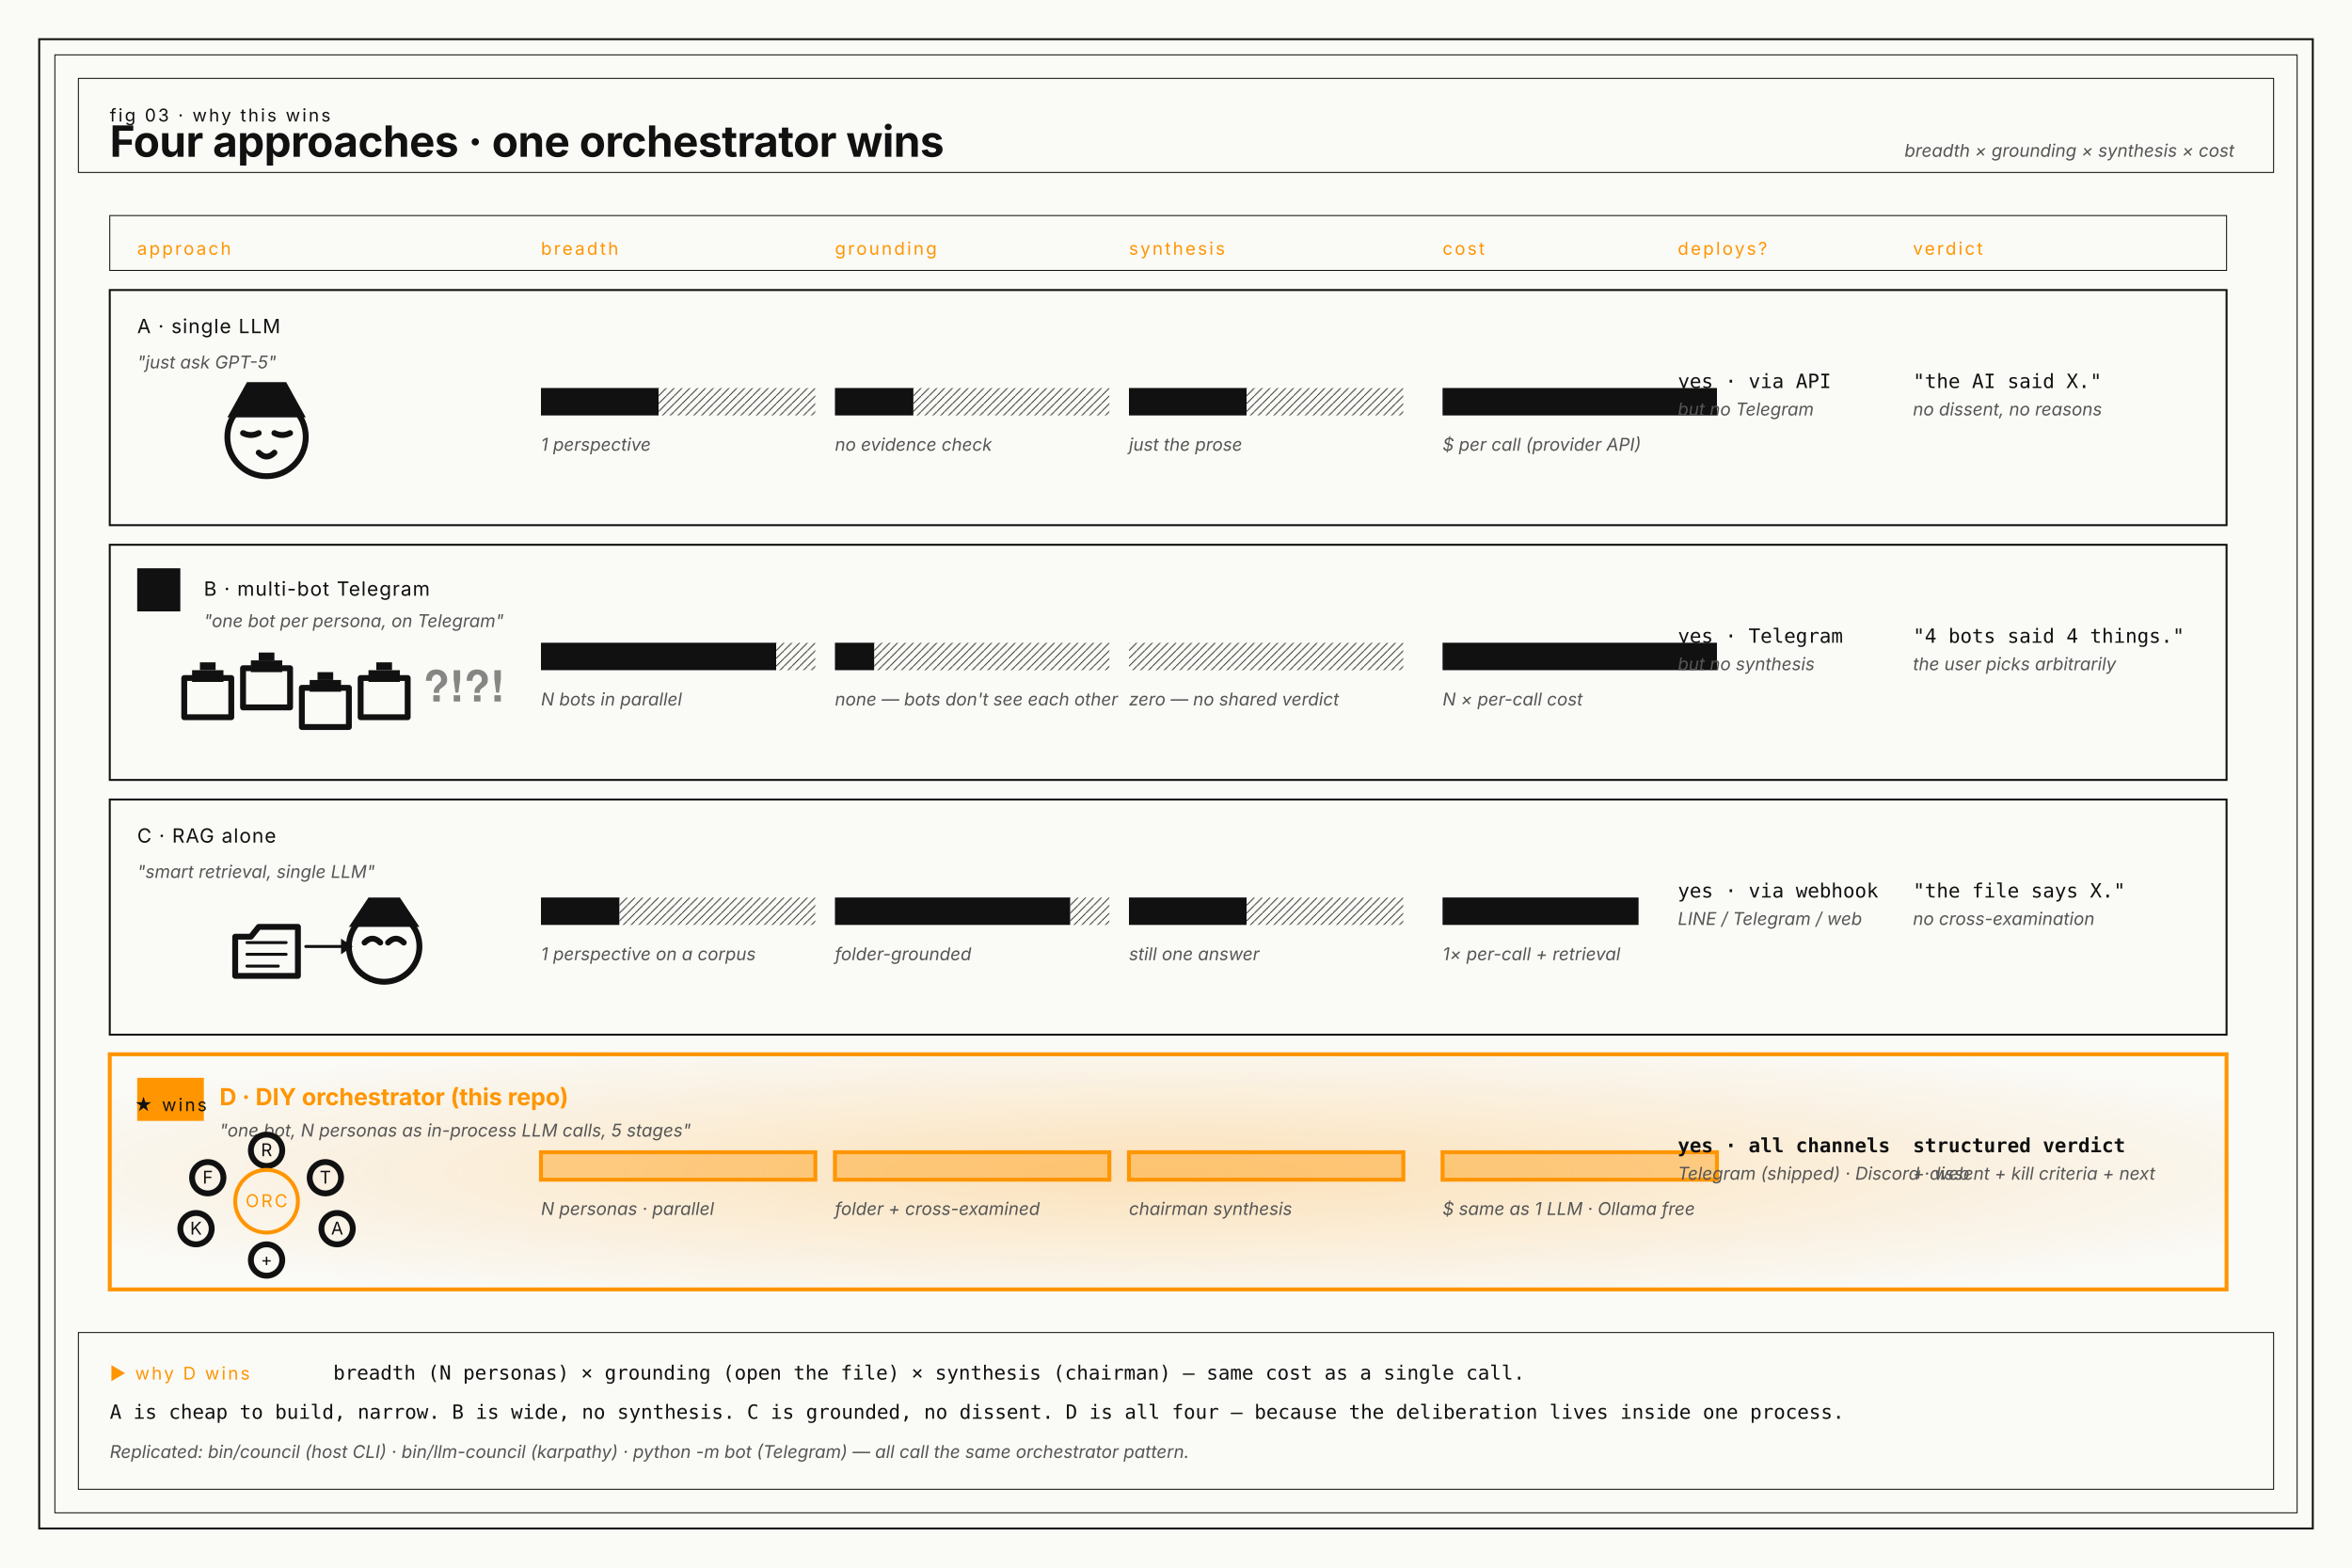
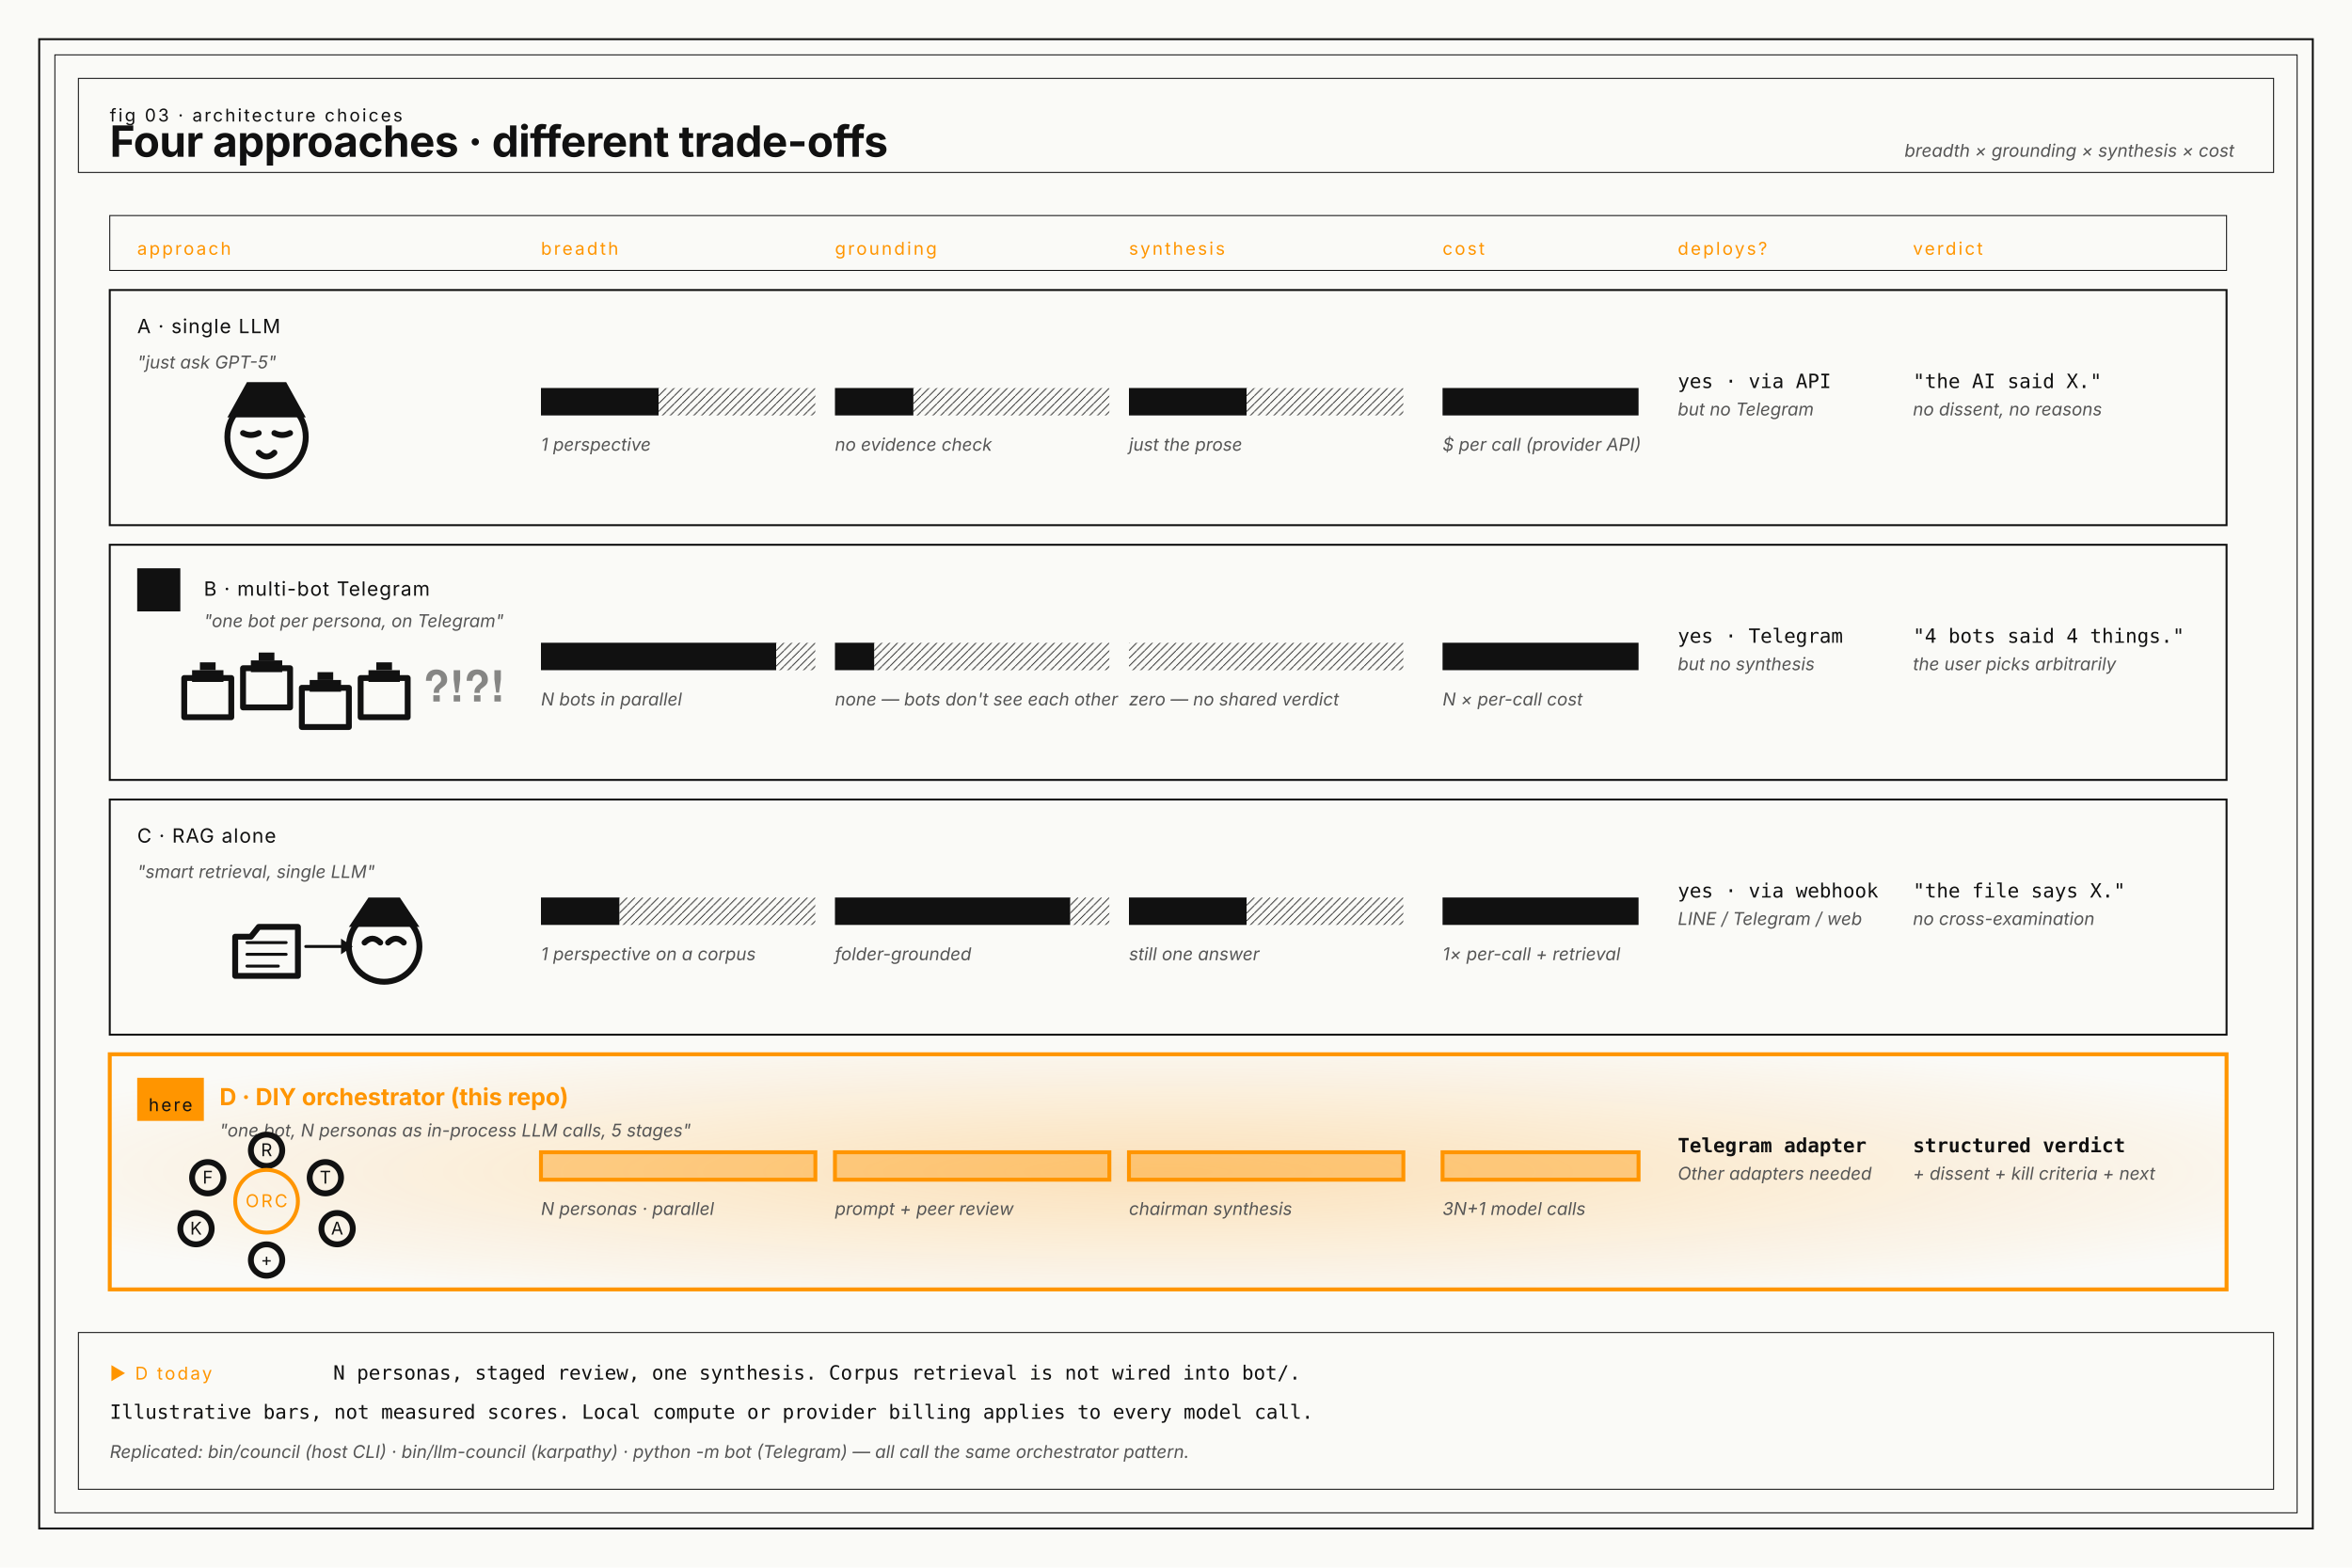
<svg xmlns="http://www.w3.org/2000/svg" viewBox="0 0 1200 800" font-family="-apple-system, BlinkMacSystemFont, 'SF Mono', 'JetBrains Mono', Menlo, monospace">
  <defs>
    <radialGradient id="halo-amber" cx="50%" cy="50%" r="60%">
      <stop offset="0%" stop-color="#ff9500" stop-opacity="0.25" />
      <stop offset="100%" stop-color="#ff9500" stop-opacity="0" />
    </radialGradient>
    <pattern id="hatch-loss" x="0" y="0" width="4" height="4" patternUnits="userSpaceOnUse">
      <path d="M 0,4 L 4,0" stroke="#111" stroke-width="0.4" />
    </pattern>
    <style>
      .frame       { fill: none; stroke: #111; stroke-width: 1; }
      .frame-hair  { fill: none; stroke: #111; stroke-width: 0.5; }
      .frame-bold  { fill: none; stroke: #111; stroke-width: 3; }
      .frame-amber { fill: none; stroke: #ff9500; stroke-width: 2; }
      .ink         { fill: #111; }
      .paper       { fill: #fafaf7; }
      .manga-line  { fill: none; stroke: #111; stroke-width: 3; stroke-linecap: round; stroke-linejoin: round; }
      .manga-thin  { fill: none; stroke: #111; stroke-width: 1.5; stroke-linecap: round; stroke-linejoin: round; }
      .manga-hair  { fill: none; stroke: #111; stroke-width: 0.5; }
      .text-mono   { font-family: 'SF Mono', 'JetBrains Mono', Menlo, monospace; font-size: 10px; fill: #111; }
      .text-tiny   { font-family: -apple-system, sans-serif; font-size: 9px; fill: #111; letter-spacing: 0.12em; text-transform: uppercase; }
      .text-tiny-amber { font-family: -apple-system, sans-serif; font-size: 9px; fill: #ff9500; letter-spacing: 0.12em; text-transform: uppercase; }
      .text-label  { font-family: -apple-system, sans-serif; font-size: 10px; fill: #111; letter-spacing: 0.05em; text-transform: uppercase; }
      .text-faint  { font-family: -apple-system, sans-serif; font-size: 9px; fill: #555; font-style: italic; }
      .text-title  { font-family: -apple-system, BlinkMacSystemFont, sans-serif; font-size: 22px; font-weight: 700; fill: #111; letter-spacing: -0.01em; }
      .text-onoma  { font-family: 'Impact', 'Helvetica Neue', sans-serif; font-size: 22px; font-weight: 900; fill: #111; }
    </style>
  </defs>
  <rect width="1200" height="800" fill="#fafaf7" />
  <rect x="20" y="20" width="1160" height="760" class="frame" />
  <rect x="28" y="28" width="1144" height="744" class="frame-hair" />
  <rect x="40" y="40" width="1120" height="48" class="frame-hair" />
-   <text x="56" y="62" class="text-tiny">fig 03 · why this wins</text>
-   <text x="56" y="80" class="text-title">Four approaches · one orchestrator wins</text>
+   <text x="56" y="62" class="text-tiny">fig 03 · architecture choices</text>
+   <text x="56" y="80" class="text-title">Four approaches · different trade-offs</text>
  <text x="1140" y="80" text-anchor="end" class="text-faint">breadth × grounding × synthesis × cost</text>
  <g transform="translate(56, 110)">
    <rect x="0" y="0" width="1080" height="28" class="frame-hair" />
    <text x="14" y="20" class="text-tiny-amber">approach</text>
    <text x="220" y="20" class="text-tiny-amber">breadth</text>
    <text x="370" y="20" class="text-tiny-amber">grounding</text>
    <text x="520" y="20" class="text-tiny-amber">synthesis</text>
    <text x="680" y="20" class="text-tiny-amber">cost</text>
    <text x="800" y="20" class="text-tiny-amber">deploys?</text>
    <text x="920" y="20" class="text-tiny-amber">verdict</text>
  </g>
  <g transform="translate(56, 148)">
    <rect x="0" y="0" width="1080" height="120" fill="#fafaf7" class="frame" />
    <text x="14" y="22" class="text-label">A · single LLM</text>
    <text x="14" y="40" class="text-faint">"just ask GPT-5"</text>
    <g transform="translate(80, 75)">
      <circle cx="0" cy="0" r="20" fill="#fafaf7" class="manga-line" />
      <path d="M -20,-10 L -10,-28 L 10,-28 L 20,-10" class="ink" />
      <path d="M -12,-2 Q -8,0 -4,-2" class="manga-line" fill="none" />
      <path d="M 4,-2 Q 8,0 12,-2" class="manga-line" fill="none" />
      <path d="M -4,8 Q 0,12 4,8" class="manga-line" fill="none" />
    </g>
    <g transform="translate(220, 50)">
      <rect x="0" y="0" width="60" height="14" class="ink" />
      <rect x="60" y="0" width="80" height="14" fill="url(#hatch-loss)" />
      <text x="0" y="32" class="text-faint">1 perspective</text>
    </g>
    <g transform="translate(370, 50)">
      <rect x="0" y="0" width="40" height="14" class="ink" />
      <rect x="40" y="0" width="100" height="14" fill="url(#hatch-loss)" />
      <text x="0" y="32" class="text-faint">no evidence check</text>
    </g>
    <g transform="translate(520, 50)">
      <rect x="0" y="0" width="60" height="14" class="ink" />
      <rect x="60" y="0" width="80" height="14" fill="url(#hatch-loss)" />
      <text x="0" y="32" class="text-faint">just the prose</text>
    </g>
    <g transform="translate(680, 50)">
-       <rect x="0" y="0" width="140" height="14" class="ink" />
+       <rect x="0" y="0" width="100" height="14" class="ink" />
      <text x="0" y="32" class="text-faint">$ per call (provider API)</text>
    </g>
    <g transform="translate(800, 50)">
      <text class="text-mono">yes · via API</text>
      <text y="14" class="text-faint">but no Telegram</text>
    </g>
    <g transform="translate(920, 50)">
      <text class="text-mono">"the AI said X."</text>
      <text y="14" class="text-faint">no dissent, no reasons</text>
    </g>
  </g>
  <g transform="translate(56, 278)">
    <rect x="0" y="0" width="1080" height="120" fill="#fafaf7" class="frame" />
    <g transform="translate(14, 12)">
      <rect x="0" y="0" width="22" height="22" fill="#111" />
      <text x="11" y="18" text-anchor="middle" class="text-tiny" fill="#fafaf7">✗</text>
    </g>
    <text x="48" y="26" class="text-label">B · multi-bot Telegram</text>
    <text x="48" y="42" class="text-faint">"one bot per persona, on Telegram"</text>
    <g transform="translate(50, 80)">
      <rect x="-12" y="-12" width="24" height="20" fill="#fafaf7" class="manga-line" />
      <rect x="-8" y="-16" width="16" height="6" class="ink" />
      <rect x="-4" y="-20" width="8" height="4" class="ink" />
    </g>
    <g transform="translate(80, 75)">
      <rect x="-12" y="-12" width="24" height="20" fill="#fafaf7" class="manga-line" />
      <rect x="-8" y="-16" width="16" height="6" class="ink" />
      <rect x="-4" y="-20" width="8" height="4" class="ink" />
    </g>
    <g transform="translate(110, 85)">
      <rect x="-12" y="-12" width="24" height="20" fill="#fafaf7" class="manga-line" />
      <rect x="-8" y="-16" width="16" height="6" class="ink" />
      <rect x="-4" y="-20" width="8" height="4" class="ink" />
    </g>
    <g transform="translate(140, 80)">
      <rect x="-12" y="-12" width="24" height="20" fill="#fafaf7" class="manga-line" />
      <rect x="-8" y="-16" width="16" height="6" class="ink" />
      <rect x="-4" y="-20" width="8" height="4" class="ink" />
    </g>
    <text x="160" y="80" class="text-onoma" font-size="18" opacity="0.5">?!?!</text>
    <g transform="translate(220, 50)">
      <rect x="0" y="0" width="120" height="14" class="ink" />
      <rect x="120" y="0" width="20" height="14" fill="url(#hatch-loss)" />
      <text x="0" y="32" class="text-faint">N bots in parallel</text>
    </g>
    <g transform="translate(370, 50)">
      <rect x="0" y="0" width="20" height="14" class="ink" />
      <rect x="20" y="0" width="120" height="14" fill="url(#hatch-loss)" />
      <text x="0" y="32" class="text-faint">none — bots don't see each other</text>
    </g>
    <g transform="translate(520, 50)">
      <rect x="0" y="0" width="0" height="14" fill="none" />
      <rect x="0" y="0" width="140" height="14" fill="url(#hatch-loss)" />
      <text x="0" y="32" class="text-faint">zero — no shared verdict</text>
    </g>
    <g transform="translate(680, 50)">
-       <rect x="0" y="0" width="140" height="14" class="ink" />
+       <rect x="0" y="0" width="100" height="14" class="ink" />
      <text x="0" y="32" class="text-faint">N × per-call cost</text>
    </g>
    <g transform="translate(800, 50)">
      <text class="text-mono">yes · Telegram</text>
      <text y="14" class="text-faint">but no synthesis</text>
    </g>
    <g transform="translate(920, 50)">
      <text class="text-mono">"4 bots said 4 things."</text>
      <text y="14" class="text-faint">the user picks arbitrarily</text>
    </g>
  </g>
  <g transform="translate(56, 408)">
    <rect x="0" y="0" width="1080" height="120" fill="#fafaf7" class="frame" />
    <text x="14" y="22" class="text-label">C · RAG alone</text>
    <text x="14" y="40" class="text-faint">"smart retrieval, single LLM"</text>
    <g transform="translate(80, 75)">
      <path d="M -16,-5 L -8,-5 L -4,-10 L 16,-10 L 16,15 L -16,15 Z" fill="#fafaf7" class="manga-line" />
      <line x1="-10" y1="-2" x2="10" y2="-2" class="manga-thin" />
      <line x1="-10" y1="4" x2="10" y2="4" class="manga-thin" />
      <line x1="-10" y1="10" x2="6" y2="10" class="manga-thin" />
    </g>
    <g transform="translate(140, 75)">
      <circle cx="0" cy="0" r="18" fill="#fafaf7" class="manga-line" />
      <path d="M -18,-10 L -8,-25 L 8,-25 L 18,-10" class="ink" />
      <path d="M -10,-2 Q -6,-6 -2,-2" class="manga-line" fill="none" />
      <path d="M 2,-2 Q 6,-6 10,-2" class="manga-line" fill="none" />
    </g>
    <line x1="100" y1="75" x2="120" y2="75" class="manga-thin" />
    <path d="M 118,71 L 124,75 L 118,79 Z" class="ink" />
    <g transform="translate(220, 50)">
      <rect x="0" y="0" width="40" height="14" class="ink" />
      <rect x="40" y="0" width="100" height="14" fill="url(#hatch-loss)" />
      <text x="0" y="32" class="text-faint">1 perspective on a corpus</text>
    </g>
    <g transform="translate(370, 50)">
      <rect x="0" y="0" width="120" height="14" class="ink" />
      <rect x="120" y="0" width="20" height="14" fill="url(#hatch-loss)" />
      <text x="0" y="32" class="text-faint">folder-grounded</text>
    </g>
    <g transform="translate(520, 50)">
      <rect x="0" y="0" width="60" height="14" class="ink" />
      <rect x="60" y="0" width="80" height="14" fill="url(#hatch-loss)" />
      <text x="0" y="32" class="text-faint">still one answer</text>
    </g>
    <g transform="translate(680, 50)">
      <rect x="0" y="0" width="100" height="14" class="ink" />
      <text x="0" y="32" class="text-faint">1× per-call + retrieval</text>
    </g>
    <g transform="translate(800, 50)">
      <text class="text-mono">yes · via webhook</text>
      <text y="14" class="text-faint">LINE / Telegram / web</text>
    </g>
    <g transform="translate(920, 50)">
      <text class="text-mono">"the file says X."</text>
      <text y="14" class="text-faint">no cross-examination</text>
    </g>
  </g>
  <g transform="translate(56, 538)">
    <rect x="0" y="0" width="1080" height="120" fill="url(#halo-amber)" />
    <rect x="0" y="0" width="1080" height="120" class="frame-amber" />
    <g transform="translate(14, 12)">
      <rect x="0" y="0" width="34" height="22" fill="#ff9500" />
-       <text x="17" y="17" text-anchor="middle" class="text-tiny" fill="#fafaf7">★ wins</text>
+       <text x="17" y="17" text-anchor="middle" class="text-tiny" fill="#fafaf7">here</text>
    </g>
    <text x="56" y="26" class="text-label-amber" fill="#ff9500" font-weight="700">D · DIY orchestrator (this repo)</text>
    <text x="56" y="42" class="text-faint">"one bot, N personas as in-process LLM calls, 5 stages"</text>
    <g transform="translate(80, 75)">
      <circle cx="-30" cy="-12" r="8" fill="#fafaf7" class="manga-line" />
      <text x="-30" y="-9" text-anchor="middle" class="text-tiny" font-size="7">F</text>
      <circle cx="30" cy="-12" r="8" fill="#fafaf7" class="manga-line" />
      <text x="30" y="-9" text-anchor="middle" class="text-tiny" font-size="7">T</text>
      <circle cx="-36" cy="14" r="8" fill="#fafaf7" class="manga-line" />
      <text x="-36" y="17" text-anchor="middle" class="text-tiny" font-size="7">K</text>
      <circle cx="36" cy="14" r="8" fill="#fafaf7" class="manga-line" />
      <text x="36" y="17" text-anchor="middle" class="text-tiny" font-size="7">A</text>
      <circle cx="0" cy="-26" r="8" fill="#fafaf7" class="manga-line" />
      <text x="0" y="-23" text-anchor="middle" class="text-tiny" font-size="7">R</text>
      <circle cx="0" cy="30" r="8" fill="#fafaf7" class="manga-line" />
      <text x="0" y="33" text-anchor="middle" class="text-tiny" font-size="7">+</text>
      <circle cx="0" cy="0" r="16" fill="#fafaf7" class="frame-amber" />
      <text x="0" y="3" text-anchor="middle" class="text-tiny-amber">ORC</text>
    </g>
    <g transform="translate(220, 50)">
      <rect x="0" y="0" width="140" height="14" class="frame-amber" fill="none" />
      <rect x="0" y="0" width="140" height="14" fill="#ff9500" opacity="0.4" />
      <text x="0" y="32" class="text-faint">N personas · parallel</text>
    </g>
    <g transform="translate(370, 50)">
      <rect x="0" y="0" width="140" height="14" fill="#ff9500" opacity="0.4" />
      <rect x="0" y="0" width="140" height="14" class="frame-amber" fill="none" />
-       <text x="0" y="32" class="text-faint">folder + cross-examined</text>
+       <text x="0" y="32" class="text-faint">prompt + peer review</text>
    </g>
    <g transform="translate(520, 50)">
      <rect x="0" y="0" width="140" height="14" fill="#ff9500" opacity="0.4" />
      <rect x="0" y="0" width="140" height="14" class="frame-amber" fill="none" />
      <text x="0" y="32" class="text-faint">chairman synthesis</text>
    </g>
    <g transform="translate(680, 50)">
-       <rect x="0" y="0" width="140" height="14" fill="#ff9500" opacity="0.4" />
-       <rect x="0" y="0" width="140" height="14" class="frame-amber" fill="none" />
-       <text x="0" y="32" class="text-faint">$ same as 1 LLM · Ollama free</text>
-     </g>
-     <g transform="translate(800, 50)">
-       <text class="text-mono" fill="#ff9500" font-weight="700">yes · all channels</text>
-       <text y="14" class="text-faint">Telegram (shipped) · Discord · web</text>
+       <rect x="0" y="0" width="100" height="14" fill="#ff9500" opacity="0.4" />
+       <rect x="0" y="0" width="100" height="14" class="frame-amber" fill="none" />
+       <text x="0" y="32" class="text-faint">3N+1 model calls</text>
+     </g>
+     <g transform="translate(800, 50)">
+       <text class="text-mono" fill="#ff9500" font-weight="700">Telegram adapter</text>
+       <text y="14" class="text-faint">Other adapters needed</text>
    </g>
    <g transform="translate(920, 50)">
      <text class="text-mono" fill="#ff9500" font-weight="700">structured verdict</text>
      <text y="14" class="text-faint">+ dissent + kill criteria + next</text>
    </g>
  </g>
  <rect x="40" y="680" width="1120" height="80" class="frame-hair" />
-   <text x="56" y="704" class="text-tiny-amber">▶ why D wins</text>
-   <text x="170" y="704" class="text-mono">breadth (N personas) × grounding (open the file) × synthesis (chairman) — same cost as a single call.</text>
-   <text x="56" y="724" class="text-mono">A is cheap to build, narrow. B is wide, no synthesis. C is grounded, no dissent. D is all four — because the deliberation lives inside one process.</text>
+   <text x="56" y="704" class="text-tiny-amber">▶ D today</text>
+   <text x="170" y="704" class="text-mono">N personas, staged review, one synthesis. Corpus retrieval is not wired into bot/.</text>
+   <text x="56" y="724" class="text-mono">Illustrative bars, not measured scores. Local compute or provider billing applies to every model call.</text>
  <text x="56" y="744" class="text-faint">Replicated: bin/council (host CLI) · bin/llm-council (karpathy) · python -m bot (Telegram) — all call the same orchestrator pattern.</text>
</svg>
